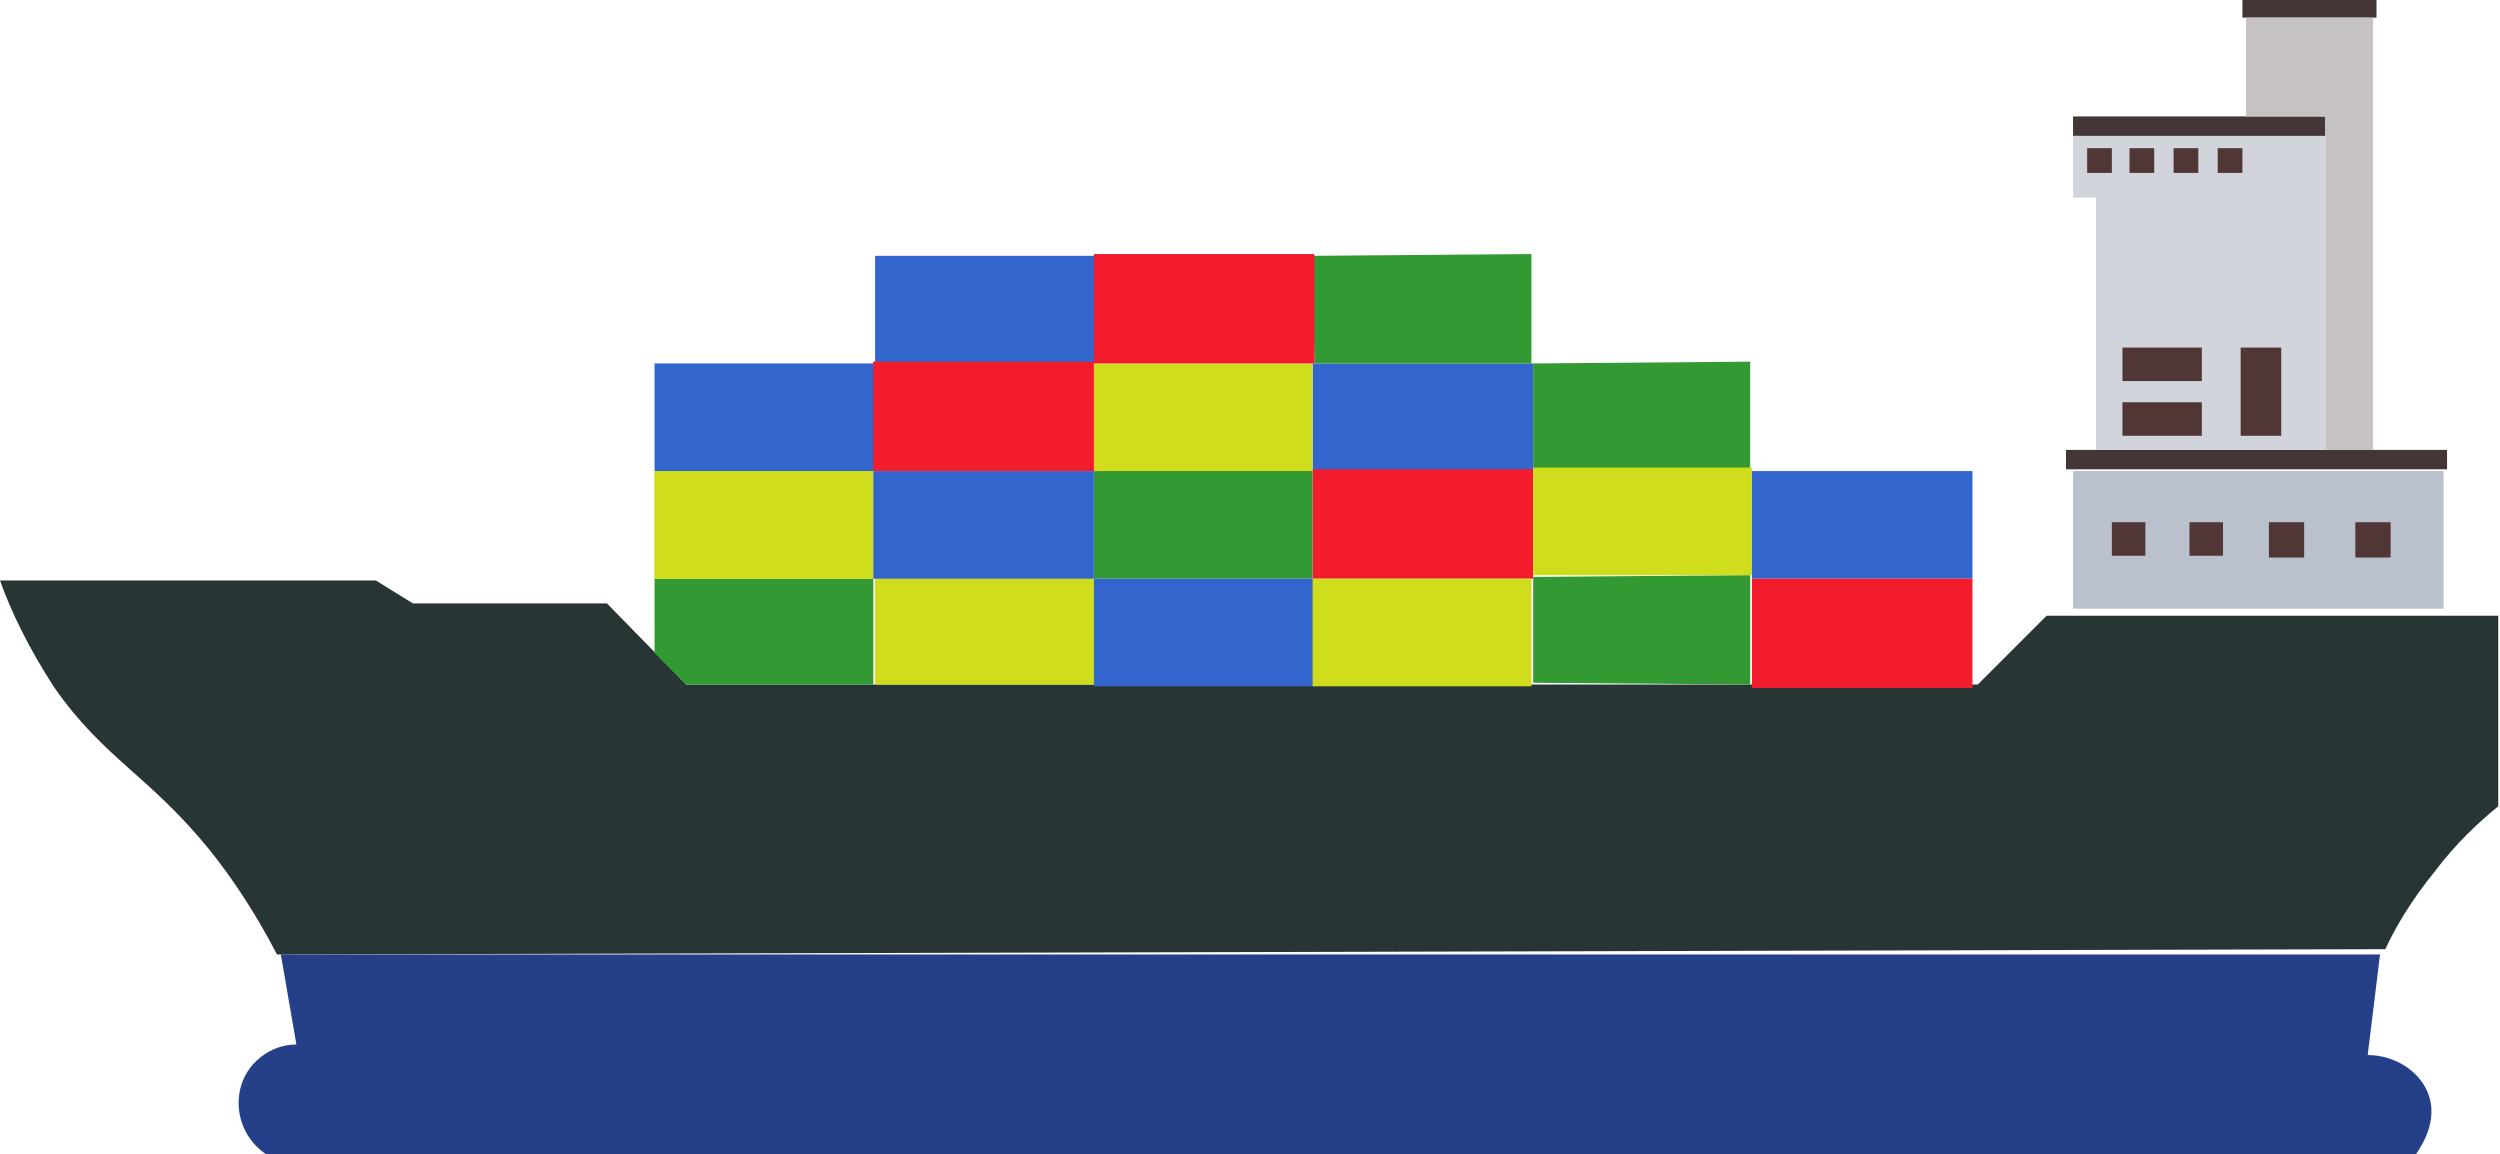
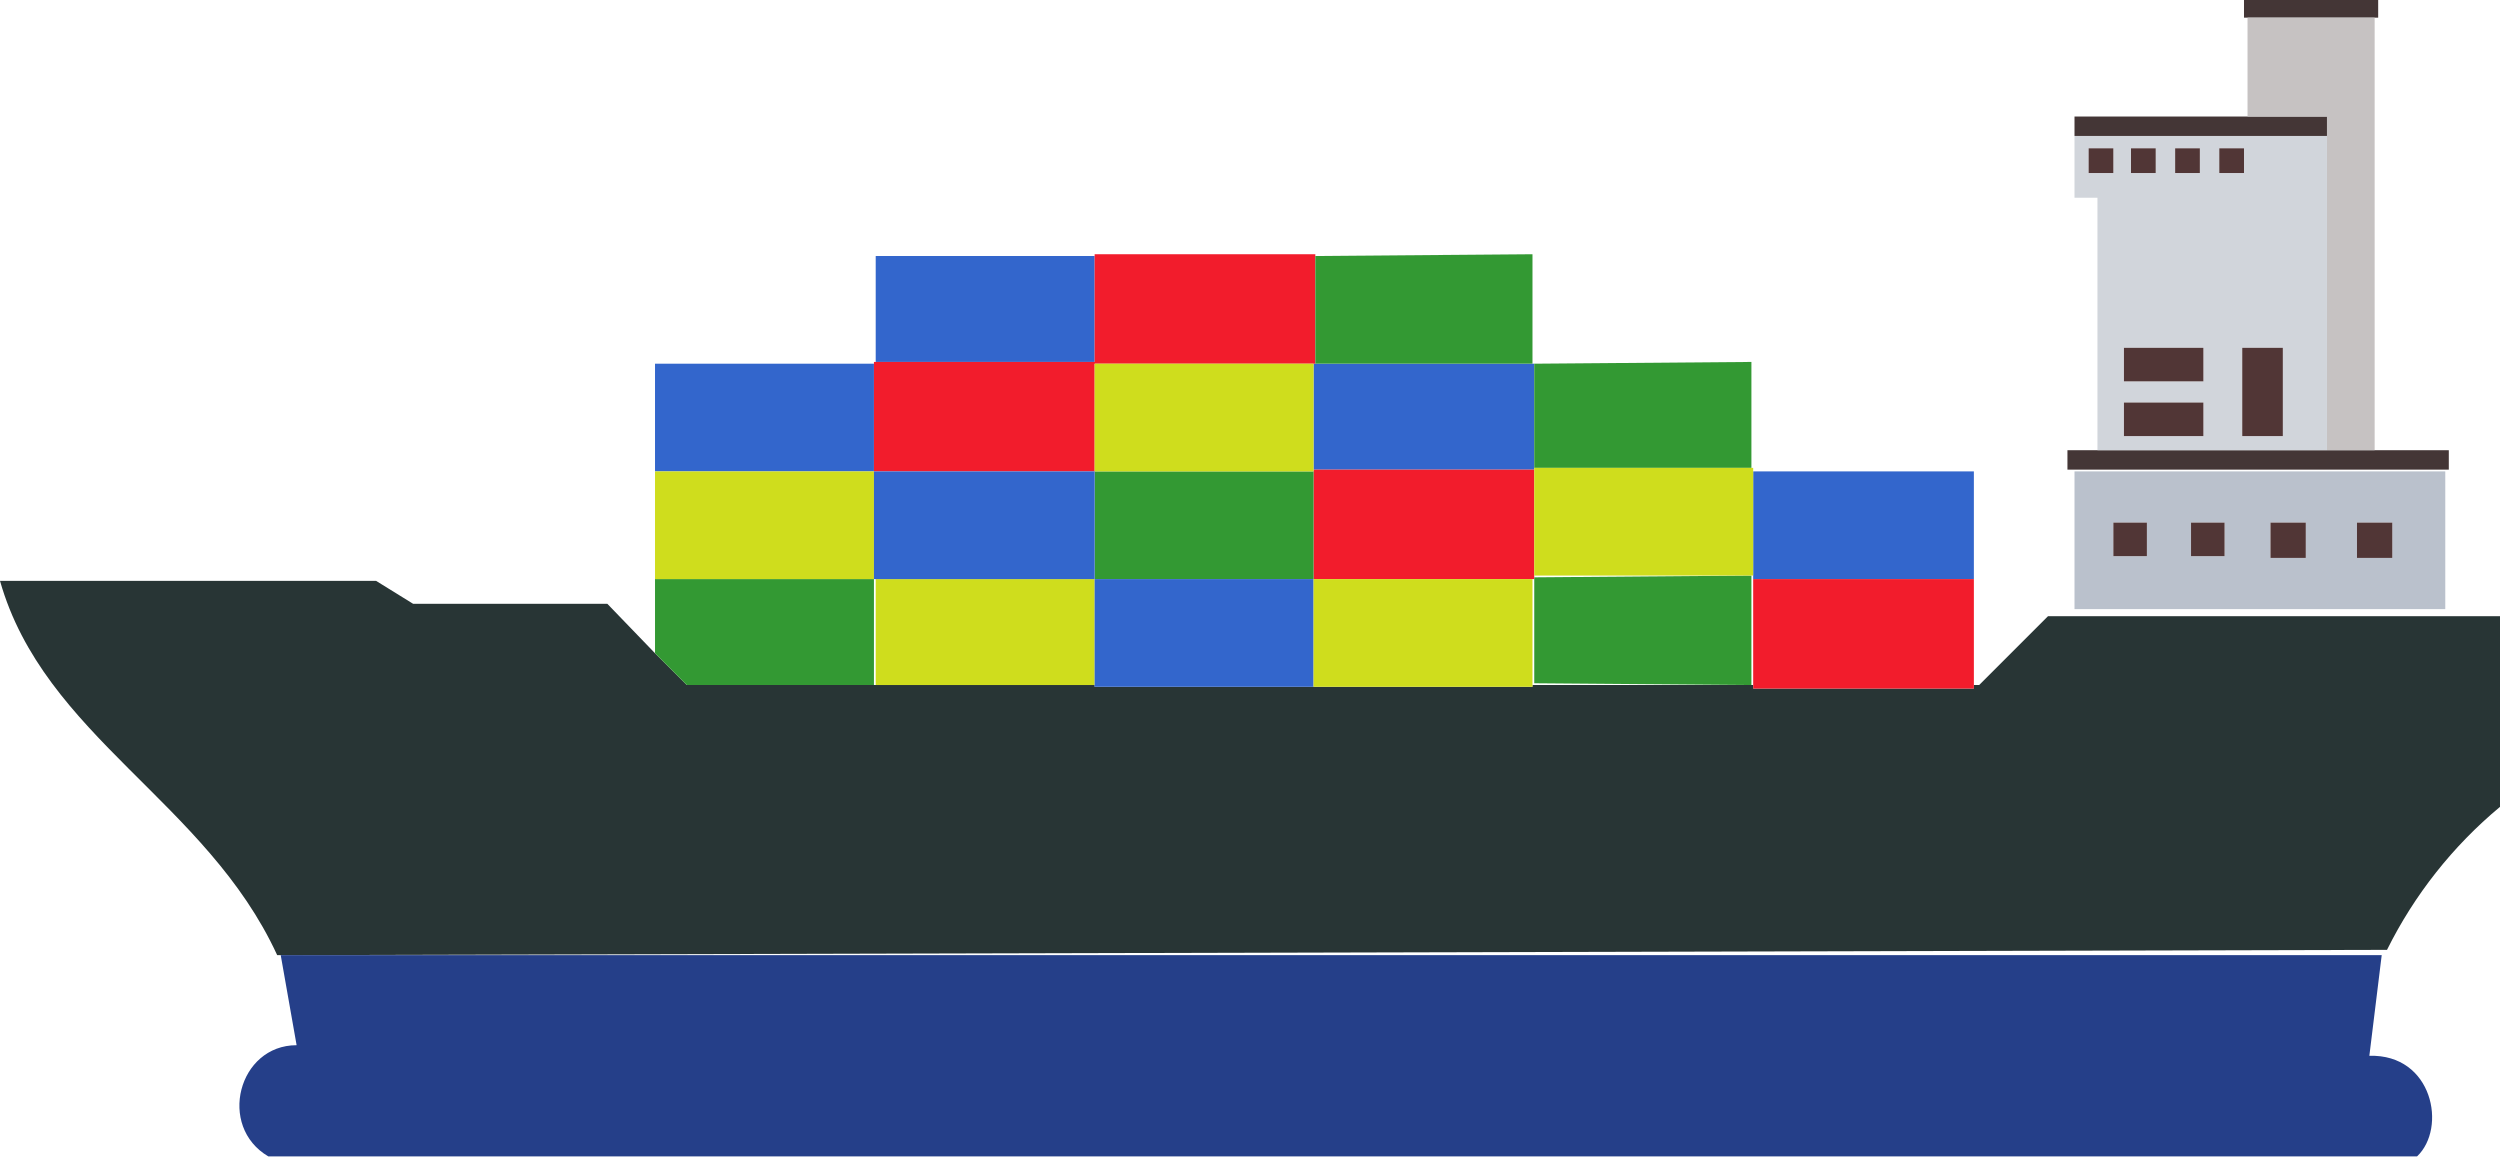
- <svg xmlns="http://www.w3.org/2000/svg" id="Layer_2" data-name="Layer 2" version="1.1" viewBox="0 0 141.7 65.4">
+ <svg xmlns="http://www.w3.org/2000/svg" id="Layer_2" viewBox="0 0 141.6 65.5">
  <defs>
    <style>
-       .cls-1 {
-         fill: #36c;
-       }
- 
-       .cls-1, .cls-2, .cls-3, .cls-4, .cls-5, .cls-6, .cls-7, .cls-8, .cls-9, .cls-10, .cls-11 {
-         stroke-width: 0px;
-       }
- 
-       .cls-2 {
-         fill: #cfdd1d;
-       }
- 
-       .cls-3 {
-         fill: #f21c2c;
-       }
- 
-       .cls-4 {
-         fill: #283535;
-       }
- 
-       .cls-5 {
-         fill: #c6c2c2;
-       }
- 
-       .cls-6 {
-         fill: #443636;
-       }
- 
-       .cls-7 {
-         fill: #513636;
-       }
- 
-       .cls-8 {
-         fill: #bac1cc;
-       }
- 
-       .cls-9 {
-         fill: #d1d5db;
-       }
- 
-       .cls-10 {
-         fill: #393;
-       }
- 
-       .cls-11 {
-         fill: #253f89;
-       }
+       .cls-1{fill:none}.cls-1,.cls-11,.cls-2,.cls-3,.cls-5{stroke-width:0}.cls-2{fill:#36c}.cls-3{fill:#f21c2c}.cls-5{fill:#443636}.cls-11{fill:#cfdd1d}
    </style>
  </defs>
-   <g id="boat">
-     <path class="cls-4" d="M112.1,38.8l3.9-3.9h25.6v10.8c-1.1.9-2.4,2.1-3.6,3.7-1.3,1.6-2.2,3.1-2.8,4.4l-119.5.3c-1.3-2.5-2.6-4.4-3.8-5.9-3.4-4.2-6-5.2-8.8-9.2C1.6,36.7.6,34.6,0,32.9h21.3l2.1,1.3h11l4.5,4.6h73.3s0,0,0,0Z" />
-     <path class="cls-11" d="M15.9,54l.9,5.2c-1.5,0-2.9,1.1-3.2,2.6-.3,1.4.3,2.9,1.6,3.7h121.7c0-.1,1.3-1.6.8-3.3-.4-1.4-1.9-2.4-3.5-2.4l.7-5.7H15.9Z" />
-     <rect class="cls-8" x="117.5" y="26.7" width="21" height="7.8" />
-     <rect class="cls-6" x="117.1" y="25.5" width="21.6" height="1.1" />
-     <polygon class="cls-9" points="118.8 25.5 118.8 11.2 117.5 11.2 117.5 7.7 131.8 7.7 131.8 25.5 118.8 25.5" />
-     <rect class="cls-6" x="117.5" y="6.6" width="14.3" height="1.1" />
-     <rect class="cls-6" x="127.1" width="7.6" height="1" />
-     <polygon class="cls-5" points="127.3 1 127.3 6.6 131.8 6.6 131.8 25.5 134.5 25.5 134.5 1 127.3 1" />
-     <rect class="cls-7" x="118.3" y="8.4" width="1.4" height="1.4" />
-     <rect class="cls-7" x="125.7" y="8.4" width="1.4" height="1.4" />
-     <rect class="cls-7" x="123.2" y="8.4" width="1.4" height="1.4" />
-     <rect class="cls-7" x="120.7" y="8.4" width="1.4" height="1.4" />
-     <rect class="cls-7" x="120.3" y="22.8" width="4.5" height="1.9" />
-     <rect class="cls-7" x="120.3" y="19.7" width="4.5" height="1.9" />
-     <rect class="cls-7" x="127" y="19.7" width="2.3" height="5" />
-     <rect class="cls-7" x="133.5" y="29.6" width="2" height="2" />
-     <rect class="cls-7" x="128.6" y="29.6" width="2" height="2" />
-     <rect class="cls-7" x="124.1" y="29.6" width="1.9" height="1.9" />
-     <rect class="cls-7" x="119.7" y="29.6" width="1.9" height="1.9" />
-     <rect class="cls-3" x="49.5" y="20.5" width="12.5" height="6.2" />
-     <rect class="cls-1" x="37.1" y="20.6" width="12.5" height="6.1" />
-     <rect class="cls-1" x="74.4" y="20.6" width="12.5" height="6.1" />
-     <rect class="cls-1" x="49.6" y="14.5" width="12.5" height="6.1" />
-     <rect class="cls-1" x="99.3" y="26.7" width="12.5" height="6.1" />
-     <rect class="cls-3" x="49.5" y="20.5" width="12.5" height="6.2" />
-     <rect class="cls-3" x="74.4" y="26.6" width="12.5" height="6.2" />
-     <polygon class="cls-10" points="37.1 32.8 37.1 37 38.9 38.8 49.5 38.8 49.5 32.8 37.1 32.8" />
-     <polygon class="cls-10" points="62 26.7 62 32.8 74.4 32.8 74.4 26.6 62 26.7" />
-     <polygon class="cls-10" points="86.9 32.7 86.9 38.7 99.2 38.8 99.2 32.6 86.9 32.7" />
-     <polygon class="cls-10" points="74.4 14.5 74.5 20.6 86.8 20.6 86.8 14.4 74.4 14.5" />
-     <polygon class="cls-10" points="86.9 20.6 86.9 26.6 99.2 26.7 99.2 20.5 86.9 20.6" />
-     <rect class="cls-2" x="37.1" y="26.7" width="12.4" height="6.1" />
-     <rect class="cls-2" x="37.1" y="26.7" width="12.4" height="6.1" />
-     <rect class="cls-2" x="62" y="20.6" width="12.4" height="6.1" />
-     <rect class="cls-2" x="86.9" y="26.5" width="12.4" height="6.1" />
-     <rect class="cls-2" x="49.6" y="32.7" width="12.4" height="6.1" />
-     <rect class="cls-1" x="62" y="32.8" width="12.5" height="6.1" />
-     <rect class="cls-3" x="99.3" y="32.8" width="12.5" height="6.2" />
-     <rect class="cls-3" x="62" y="14.4" width="12.5" height="6.2" />
-     <rect class="cls-1" x="49.5" y="26.7" width="12.5" height="6.1" />
-     <rect class="cls-2" x="74.4" y="32.8" width="12.4" height="6.1" />
+   <g id="Layer_2-2">
+     <path d="M86.9 32.8h-.1v6h12.4l-12.3-.1v-5.9Zm-37.4 0v6h.1v-6h-.1Z" class="cls-1" />
+     <path d="M99.3 32.6h-.1v6.2h.1v-6.2Zm-.1 0H86.9v.1l12.3-.1z" class="cls-1" />
+     <path d="m116 34.9-3.9 3.9h-.3v.2H99.3v-.2H86.8v.1H62v-.1H38.9L37.1 37l-2.7-2.8h-11l-2.1-1.3H0c2.5 8.8 11.7 12.5 15.7 21.2h.2V54v.1l119.3-.3a25 25 0 0 1 6.4-8.1V34.9H116Z" style="fill:#283535;stroke-width:0" />
+     <path d="M15.2 65.5h121.7c1.7-1.6.9-5.8-2.7-5.7l.7-5.7h-119l.9 5.1c-3.3 0-4.5 4.6-1.6 6.3Zm.7-11.4V54v.1z" style="fill:#253f89;stroke-width:0" />
+     <path d="M138.5 34.5v-7.8h-21v7.8h21Zm-5-4.9h2v2h-2v-2Zm-4.9 0h2v2h-2v-2Zm-4.5 0h1.9v1.9h-1.9v-1.9Zm-4.4 0h1.9v1.9h-1.9v-1.9Z" style="fill:#bac1cc;stroke-width:0" />
+     <path d="M138.7 25.5h-21.6v1.1h21.6v-1.1z" class="cls-5" />
+     <path d="M131.8 7.7h-14.3v3.5h1.3v14.3h13V7.7Zm-8.6.7h1.4v1.4h-1.4V8.4Zm-2.5 0h1.4v1.4h-1.4V8.4Zm-1 1.4h-1.4V8.4h1.4v1.4Zm5.1 14.9h-4.5v-1.9h4.5v1.9Zm0-3.1h-4.5v-1.9h4.5v1.9Zm.9-13.2h1.4v1.4h-1.4V8.4Zm3.6 16.3H127v-5h2.3v5Z" style="fill:#d1d5db;stroke-width:0" />
+     <path d="M131.8 6.6h-14.3v1.1h14.3V6.6zm2.9-5.6V0h-7.6v1h7.6z" class="cls-5" />
+     <path d="M131.8 7.7v17.8h2.7V1h-7.2v5.6h4.5v1.1z" style="fill:#c6c2c2;stroke-width:0" />
+     <path d="M118.3 8.4h1.4v1.4h-1.4zm7.4 0h1.4v1.4h-1.4zm-2.5 0h1.4v1.4h-1.4zm-2.5 0h1.4v1.4h-1.4zm-.4 14.4h4.5v1.9h-4.5zm0-3.1h4.5v1.9h-4.5zm6.7 0h2.3v5H127zm6.5 9.9h2v2h-2zm-4.9 0h2v2h-2zm-4.5 0h1.9v1.9h-1.9zm-4.4 0h1.9v1.9h-1.9z" style="fill:#513636;stroke-width:0" />
+     <path d="M37.1 20.6h12.4v6.1H37.1zm37.3 0v6h12.5v-6H74.4zm-24.8-6.1H62v6H49.6zm49.7 18.3h12.5v-6.1H99.3v6.1z" class="cls-2" />
+     <path d="M49.6 26.7H62v-6.1h12.5v-6.2H62v6.1H49.5v6.2h.1zm24.8 6.1h12.5v-6.2H74.4v6.2z" class="cls-3" />
+     <path d="M38.9 38.8h10.6v-6H37.1V37l1.8 1.8Zm23.1-6h12.4v-6.1H62v6.1zm24.9-.1v6l12.3.1v-6.2l-12.3.1zm-.1-12.1v-6.2l-12.3.1v6.1h12.3zm12.4 5.9v-6l-12.3.1v5.9h12.3z" style="fill:#393;stroke-width:0" />
+     <path d="M37.1 26.7h12.4v6.1H37.1zm37.3-.1v-6H62v6.1h12.4v-.1zm12.5 0v6h12.4v-6.1H86.9v.1zm-37.3 6.2v6H62v-6H49.6Z" class="cls-11" />
+     <path d="M62 32.8v6.1h12.4v-6.1H62z" class="cls-2" />
+     <path d="M99.3 38.8v.2h12.5v-6.2H99.3v6z" class="cls-3" />
+     <path d="M62 32.8v-6.1H49.5v6.1H62z" class="cls-2" />
+     <path d="M74.5 32.8h-.1v6.1h12.4v-6.1H74.5z" class="cls-11" />
  </g>
</svg>
